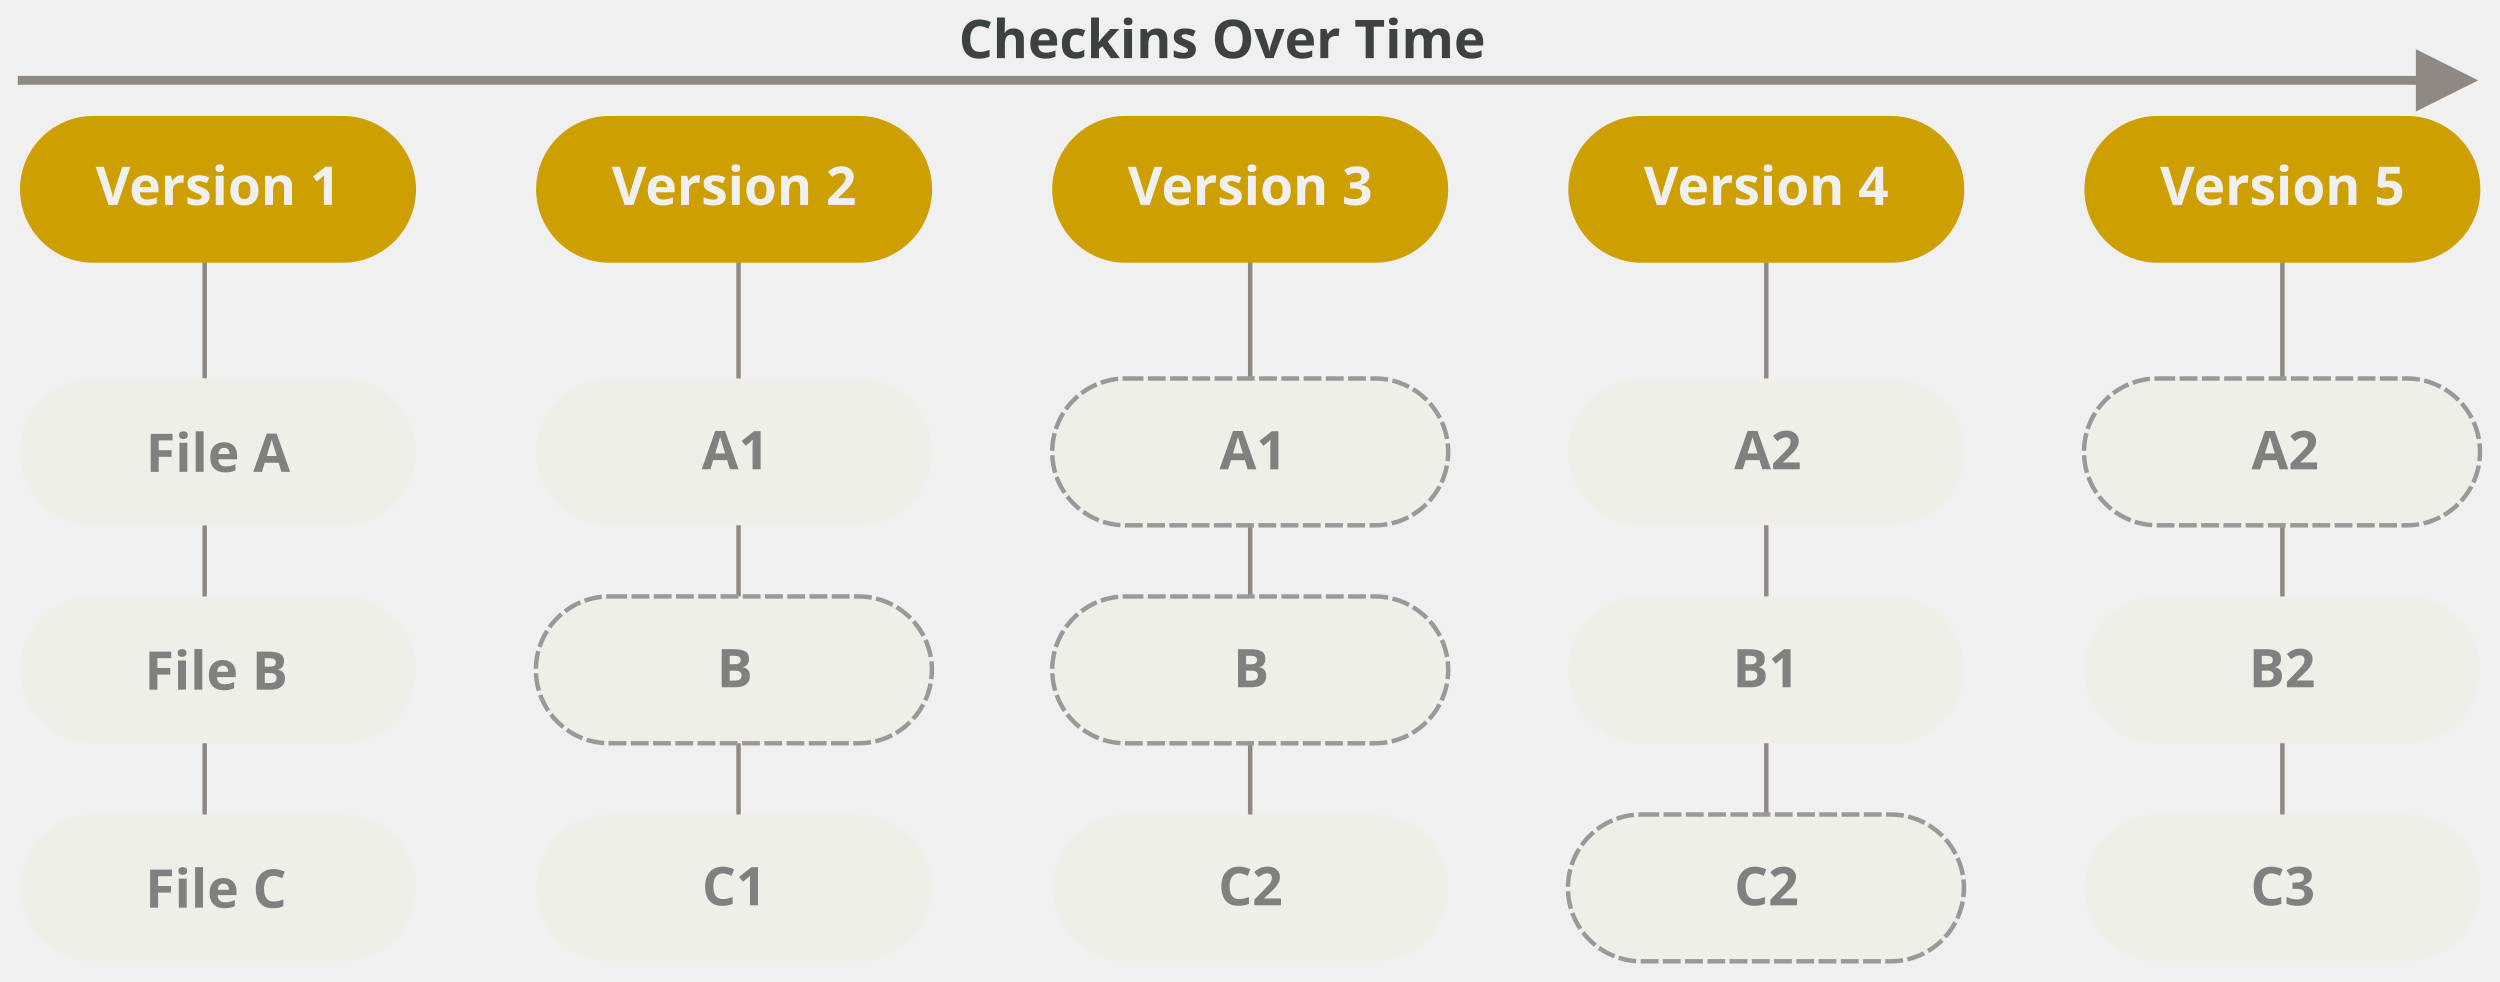
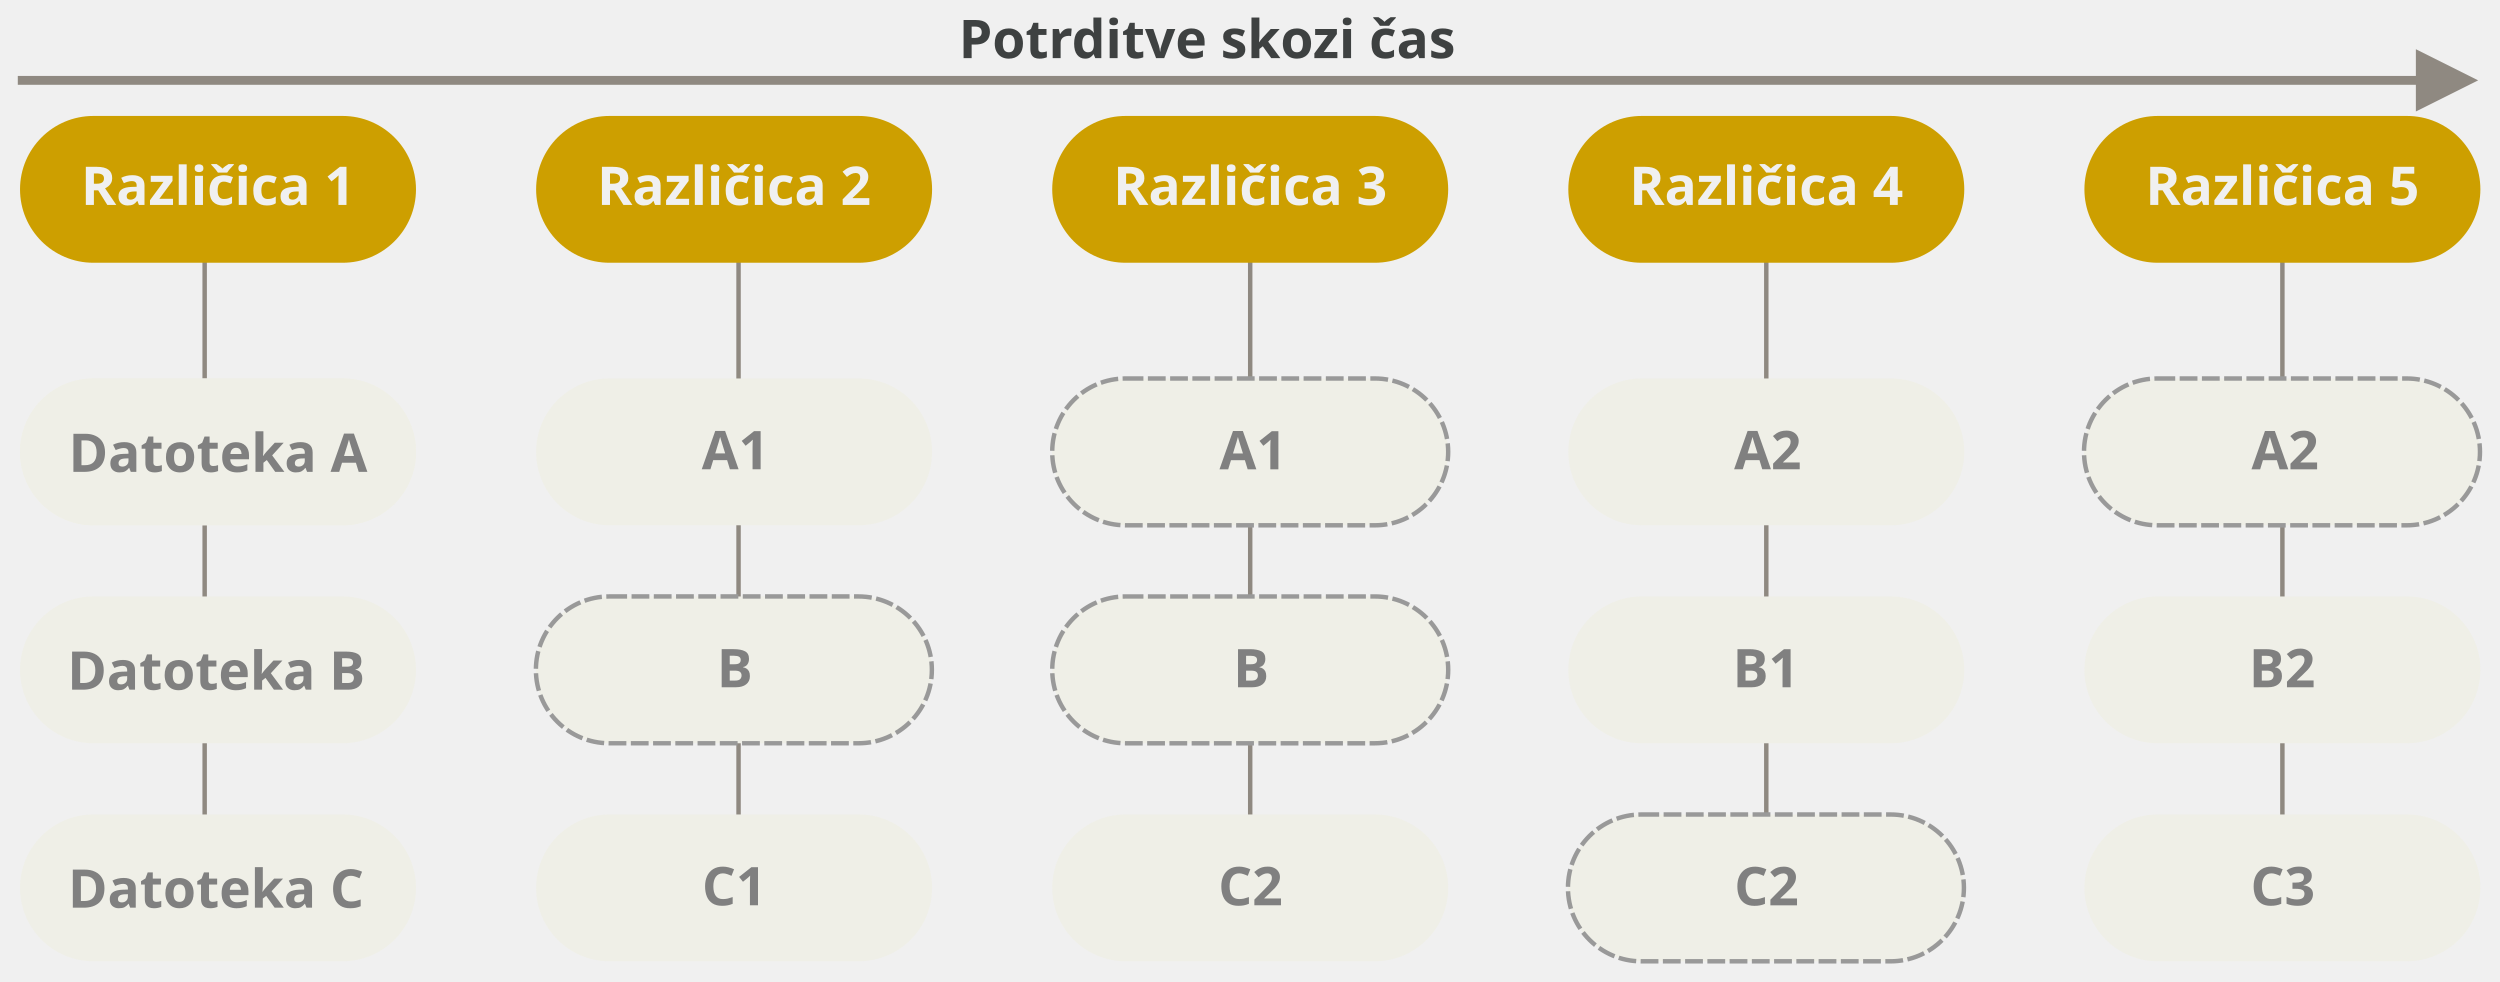
<svg xmlns="http://www.w3.org/2000/svg" id="svg28972" version="1.1" viewBox="0 0 561.91 220.57">
  <g id="g29437" transform="translate(3.5,3.06)">
    <path id="Line" transform="translate(1,-1)" d="m41.5 48.5v148" style="fill-rule:evenodd;fill:#8f8981;stroke-linecap:square;stroke:#8f8981" />
    <path id="Line-8" transform="translate(1,-1)" d="m161.5 48.5v148" style="fill-rule:evenodd;fill:#8f8981;stroke-linecap:square;stroke:#8f8981" />
    <path id="Line-9" transform="translate(1,-1)" d="m276.5 48.5v148" style="fill-rule:evenodd;fill:#8f8981;stroke-linecap:square;stroke:#8f8981" />
    <path id="Line-10" transform="translate(1,-1)" d="m392.5 48.5v148" style="fill-rule:evenodd;fill:#8f8981;stroke-linecap:square;stroke:#8f8981" />
    <path id="Line-11" transform="translate(1,-1)" d="m508.5 48.5v148" style="fill-rule:evenodd;fill:#8f8981;stroke-linecap:square;stroke:#8f8981" />
    <g id="gold" transform="translate(0,-3)" style="fill-rule:evenodd;fill:none">
      <rect id="rect4287" transform="translate(1,26)" width="89" height="33" rx="16.5" fill="#cd9f00" />
      <text id="text4291" transform="translate(1,26)" fill="white" fill-opacity=".8" font-family="'Source Code Pro'" font-size="12px" font-weight="700" text-anchor="middle">
-         <tspan id="tspan4289" x="44.5" y="20" fill="#f0f0f0" fill-opacity="1">Version 1</tspan>
+         <tspan id="tspan4289" x="44.5" y="20" fill="#f0f0f0" fill-opacity="1">Različica 1</tspan>
      </text>
      <rect id="rect4293" transform="translate(117,26)" width="89" height="33" rx="16.5" fill="#cd9f00" />
      <text id="text4297" transform="translate(117,26)" fill="white" fill-opacity=".8" font-family="'Source Code Pro'" font-size="12px" font-weight="700" text-anchor="middle">
-         <tspan id="tspan4295" x="44.5" y="20" fill="#f0f0f0" fill-opacity="1">Version 2</tspan>
+         <tspan id="tspan4295" x="44.5" y="20" fill="#f0f0f0" fill-opacity="1">Različica 2</tspan>
      </text>
      <rect id="rect4299" transform="translate(233,26)" width="89" height="33" rx="16.5" fill="#cd9f00" />
      <text id="text4303" transform="translate(233,26)" fill="white" fill-opacity=".8" font-family="'Source Code Pro'" font-size="12px" font-weight="700" text-anchor="middle">
-         <tspan id="tspan4301" x="44.5" y="20" fill="#f0f0f0" fill-opacity="1">Version 3</tspan>
+         <tspan id="tspan4301" x="44.5" y="20" fill="#f0f0f0" fill-opacity="1">Različica 3</tspan>
      </text>
      <rect id="rect4305" transform="translate(349,26)" width="89" height="33" rx="16.5" fill="#cd9f00" />
      <text id="text4309" transform="translate(349,26)" fill="white" fill-opacity=".8" font-family="'Source Code Pro'" font-size="12px" font-weight="700" text-anchor="middle">
-         <tspan id="tspan4307" x="44.5" y="20" fill="#f0f0f0" fill-opacity="1">Version 4</tspan>
+         <tspan id="tspan4307" x="44.5" y="20" fill="#f0f0f0" fill-opacity="1">Različica 4</tspan>
      </text>
      <rect id="rect4311" transform="translate(465,26)" width="89" height="33" rx="16.5" fill="#cd9f00" />
      <text id="text4315" transform="translate(465,26)" fill="white" fill-opacity=".8" font-family="'Source Code Pro'" font-size="12px" font-weight="700" text-anchor="middle">
-         <tspan id="tspan4313" x="44.5" y="20" fill="#f0f0f0" fill-opacity="1">Version 5</tspan>
+         <tspan id="tspan4313" x="44.5" y="20" fill="#f0f0f0" fill-opacity="1">Različica 5</tspan>
      </text>
    </g>
    <g id="brown" transform="translate(1,82)" style="fill-rule:evenodd;fill:none">
      <rect id="rect28849" width="89" height="33" rx="16.5" ry="16.5" style="fill-rule:evenodd;fill:#efefe7" />
      <text id="C6" font-size="12px" font-weight="700" style="fill:#979797;font-family:'Source Code Pro';font-size:12px;font-weight:700;text-anchor:middle">
-         <tspan id="tspan28851" x="44.5" y="21" style="fill:gray">File A</tspan>
+         <tspan id="tspan28851" x="44.5" y="21" style="fill:gray">Datoteka A</tspan>
      </text>
    </g>
    <g id="g28861" transform="translate(1,82)" style="fill-rule:evenodd;fill:none">
      <rect id="rect28855" width="89" height="33" rx="16.5" ry="16.5" style="fill-rule:evenodd;fill:#efefe7" />
      <text id="text28859" font-size="12px" font-weight="700" style="fill:#979797;font-family:'Source Code Pro';font-size:12px;font-weight:700;text-anchor:middle">
-         <tspan id="tspan28857" x="44.5" y="21" style="fill:gray">File A</tspan>
+         <tspan id="tspan28857" x="44.5" y="21" style="fill:gray">Datoteka A</tspan>
      </text>
    </g>
    <g id="g28869" transform="translate(117,82)" style="fill-rule:evenodd;fill:none">
      <g id="g29320">
        <rect id="rect28863" width="89" height="33" rx="16.5" ry="16.5" style="fill-rule:evenodd;fill:#efefe7" />
        <text id="text28867" transform="translate(.29766 -.588)" font-size="12px" font-weight="700" style="fill:#979797;font-family:'Source Code Pro';font-size:12px;font-weight:700;text-anchor:middle">
          <tspan id="tspan28865" x="44.5" y="21" style="fill:gray">A1</tspan>
        </text>
      </g>
    </g>
    <g id="g28877" transform="translate(117,180)" style="fill-rule:evenodd;fill:none">
      <rect id="rect28871" width="89" height="33" rx="16.5" ry="16.5" style="fill-rule:evenodd;fill:#efefe7" />
      <text id="text28875" transform="translate(.027656 -.588)" font-size="12px" font-weight="700" style="fill:#979797;font-family:'Source Code Pro';font-size:12px;font-weight:700;text-anchor:middle">
        <tspan id="tspan28873" x="44.5" y="21" style="fill:gray">C1</tspan>
      </text>
    </g>
    <g id="g29330">
      <rect id="rect28879" transform="translate(233,180)" width="89" height="33" rx="16.5" ry="16.5" style="fill-rule:evenodd;fill:#efefe7" />
      <text id="text28883" transform="translate(233.06 179.41)" font-size="12px" font-weight="700" style="fill-rule:evenodd;fill:#979797;font-family:'Source Code Pro';font-size:12px;font-weight:700;text-anchor:middle">
        <tspan id="tspan28881" x="44.5" y="21" style="fill:gray">C2</tspan>
      </text>
    </g>
    <g id="g28893" transform="translate(349,131)" style="fill-rule:evenodd;fill:none">
      <rect id="rect28887" width="89" height="33" rx="16.5" ry="16.5" style="fill-rule:evenodd;fill:#efefe7" />
      <text id="text28891" transform="translate(-.092344 -.588)" font-size="12px" font-weight="700" style="fill:#979797;font-family:'Source Code Pro';font-size:12px;font-weight:700;text-anchor:middle">
        <tspan id="tspan28889" x="44.5" y="21" style="fill:gray">B1</tspan>
      </text>
    </g>
    <g id="g28932" transform="translate(349,82)" style="fill-rule:evenodd;fill:none">
      <rect id="rect28926" width="89" height="33" rx="16.5" ry="16.5" style="fill-rule:evenodd;fill:#efefe7" />
      <text id="text28930" transform="translate(.33366 -.588)" font-size="12px" font-weight="700" style="fill:#979797;font-family:'Source Code Pro';font-size:12px;font-weight:700;text-anchor:middle">
        <tspan id="tspan28928" x="44.5" y="21" style="fill:gray">A2</tspan>
      </text>
    </g>
    <g id="g29340">
      <rect id="rect28879-7-9" transform="translate(464.91 82.01)" width="89" height="33" rx="16.5" ry="16.5" style="fill-rule:evenodd;fill:#efefe7;paint-order:markers fill stroke;stroke-dasharray:4, 1;stroke-linejoin:round;stroke:#999" />
      <text id="A2" transform="translate(465.25 81.422)" font-size="12px" font-weight="700" style="fill-rule:evenodd;fill:gray;font-family:'Source Code Pro';font-size:12px;font-weight:700">
        <tspan id="tspan28909" x="37.299" y="21" style="fill:gray">A2</tspan>
      </text>
    </g>
    <g id="g28940" transform="translate(465,131)" style="fill-rule:evenodd;fill:none">
      <rect id="rect28934" width="89" height="33" rx="16.5" ry="16.5" style="fill-rule:evenodd;fill:#efefe7" />
      <text id="text28938" transform="translate(-.056344 -.588)" font-size="12px" font-weight="700" style="fill:#979797;font-family:'Source Code Pro';font-size:12px;font-weight:700;text-anchor:middle">
        <tspan id="tspan28936" x="44.5" y="21" style="fill:gray">B2</tspan>
      </text>
    </g>
    <rect id="rect28942" transform="translate(465,180)" width="89" height="33" rx="16.5" ry="16.5" style="fill-rule:evenodd;fill:#efefe7" />
    <text id="text28946" transform="translate(465.09 179.41)" font-size="12px" font-weight="700" style="fill-rule:evenodd;fill:#979797;font-family:'Source Code Pro';font-size:12px;font-weight:700;text-anchor:middle">
      <tspan id="tspan28944" x="44.5" y="21" style="fill:gray">C3</tspan>
    </text>
    <g id="g28956" transform="translate(1,131)" style="fill-rule:evenodd;fill:none">
      <rect id="rect28950" width="89" height="33" rx="16.5" ry="16.5" style="fill-rule:evenodd;fill:#efefe7" />
      <text id="text28954" transform="translate(-.40434 -.042)" font-size="12px" font-weight="700" style="fill:#979797;font-family:'Source Code Pro';font-size:12px;font-weight:700;text-anchor:middle">
-         <tspan id="tspan28952" x="44.5" y="21" style="fill:gray">File B</tspan>
+         <tspan id="tspan28952" x="44.5" y="21" style="fill:gray">Datoteka B</tspan>
      </text>
    </g>
    <g id="g28964" transform="translate(1,180)" style="fill-rule:evenodd;fill:none">
      <rect id="rect28958" width="89" height="33" rx="16.5" ry="16.5" style="fill-rule:evenodd;fill:#efefe7" />
      <text id="text28962" transform="translate(-.45234 -.042)" font-size="12px" font-weight="700" style="fill:#979797;font-family:'Source Code Pro';font-size:12px;font-weight:700;text-anchor:middle">
-         <tspan id="tspan28960" x="44.5" y="21" style="fill:gray">File C</tspan>
+         <tspan id="tspan28960" x="44.5" y="21" style="fill:gray">Datoteka C</tspan>
      </text>
    </g>
    <path id="Line-14" transform="translate(1,-1)" d="m538.5 17h-539v-2h539v-6l14 7-14 7z" style="fill:#8f8981" />
    <text id="Checkins-Over-Time-2" transform="translate(1,-1)" font-size="12px" font-weight="700" style="fill-rule:evenodd;fill:#3e4141;font-family:'Source Code Pro';font-size:12px;font-weight:700">
-       <tspan id="tspan28967" x="211" y="11" style="fill:#3e4141">Checkins Over Time</tspan>
+       <tspan id="tspan28967" x="211" y="11" style="fill:#3e4141">Potrditve skozi čas</tspan>
    </text>
    <g id="g29263" transform="translate(-.01541 -.188)">
      <rect id="rect28879-7-4" transform="translate(233.02 131.19)" width="89" height="33" rx="16.5" ry="16.5" style="fill-rule:evenodd;fill:#efefe7;paint-order:markers fill stroke;stroke-dasharray:4, 1;stroke-linejoin:round;stroke:#999" />
      <text id="text28917" transform="translate(232.8,130.6)" font-size="12px" font-weight="700" style="fill-rule:evenodd;fill:gray;font-family:'Source Code Pro';font-size:12px;font-weight:700">
        <tspan id="tspan28915" x="40.899" y="21" style="fill:gray">B</tspan>
      </text>
    </g>
    <g id="g29325">
      <rect id="rect28879-7" transform="translate(233 82.01)" width="89" height="33" rx="16.5" ry="16.5" style="fill-rule:evenodd;fill:#efefe7;paint-order:markers fill stroke;stroke-dasharray:4, 1;stroke-linejoin:round;stroke:#999" />
      <text id="A1" transform="translate(233.3 81.422)" font-size="12px" font-weight="700" style="fill-rule:evenodd;fill:gray;font-family:'Source Code Pro';font-size:12px;font-weight:700">
        <tspan id="tspan28903" x="37.299" y="21" style="fill:gray">A1</tspan>
      </text>
    </g>
    <g id="g29335">
      <rect id="rect28879-7-2" transform="translate(348.92 180.01)" width="89" height="33" rx="16.5" ry="16.5" style="fill-rule:evenodd;fill:#efefe7;paint-order:markers fill stroke;stroke-dasharray:4, 1;stroke-linejoin:round;stroke:#999" />
      <text id="C2" transform="translate(348.99 179.42)" font-size="12px" font-weight="700" style="fill-rule:evenodd;fill:gray;font-family:'Source Code Pro';font-size:12px;font-weight:700">
        <tspan id="tspan28922" x="37.299" y="21" style="fill:gray">C2</tspan>
      </text>
    </g>
    <g id="g29315">
      <rect id="rect28879-7-3" transform="translate(116.95 131)" width="89" height="33" rx="16.5" ry="16.5" style="fill-rule:evenodd;fill:#efefe7;paint-order:markers fill stroke;stroke-dasharray:4, 1;stroke-linejoin:round;stroke:#999" />
      <text id="B" transform="translate(116.73 130.41)" font-size="12px" font-weight="700" style="fill-rule:evenodd;fill:gray;font-family:'Source Code Pro';font-size:12px;font-weight:700">
        <tspan id="tspan28897" x="40.899" y="21" style="fill:gray">B</tspan>
      </text>
    </g>
  </g>
</svg>
